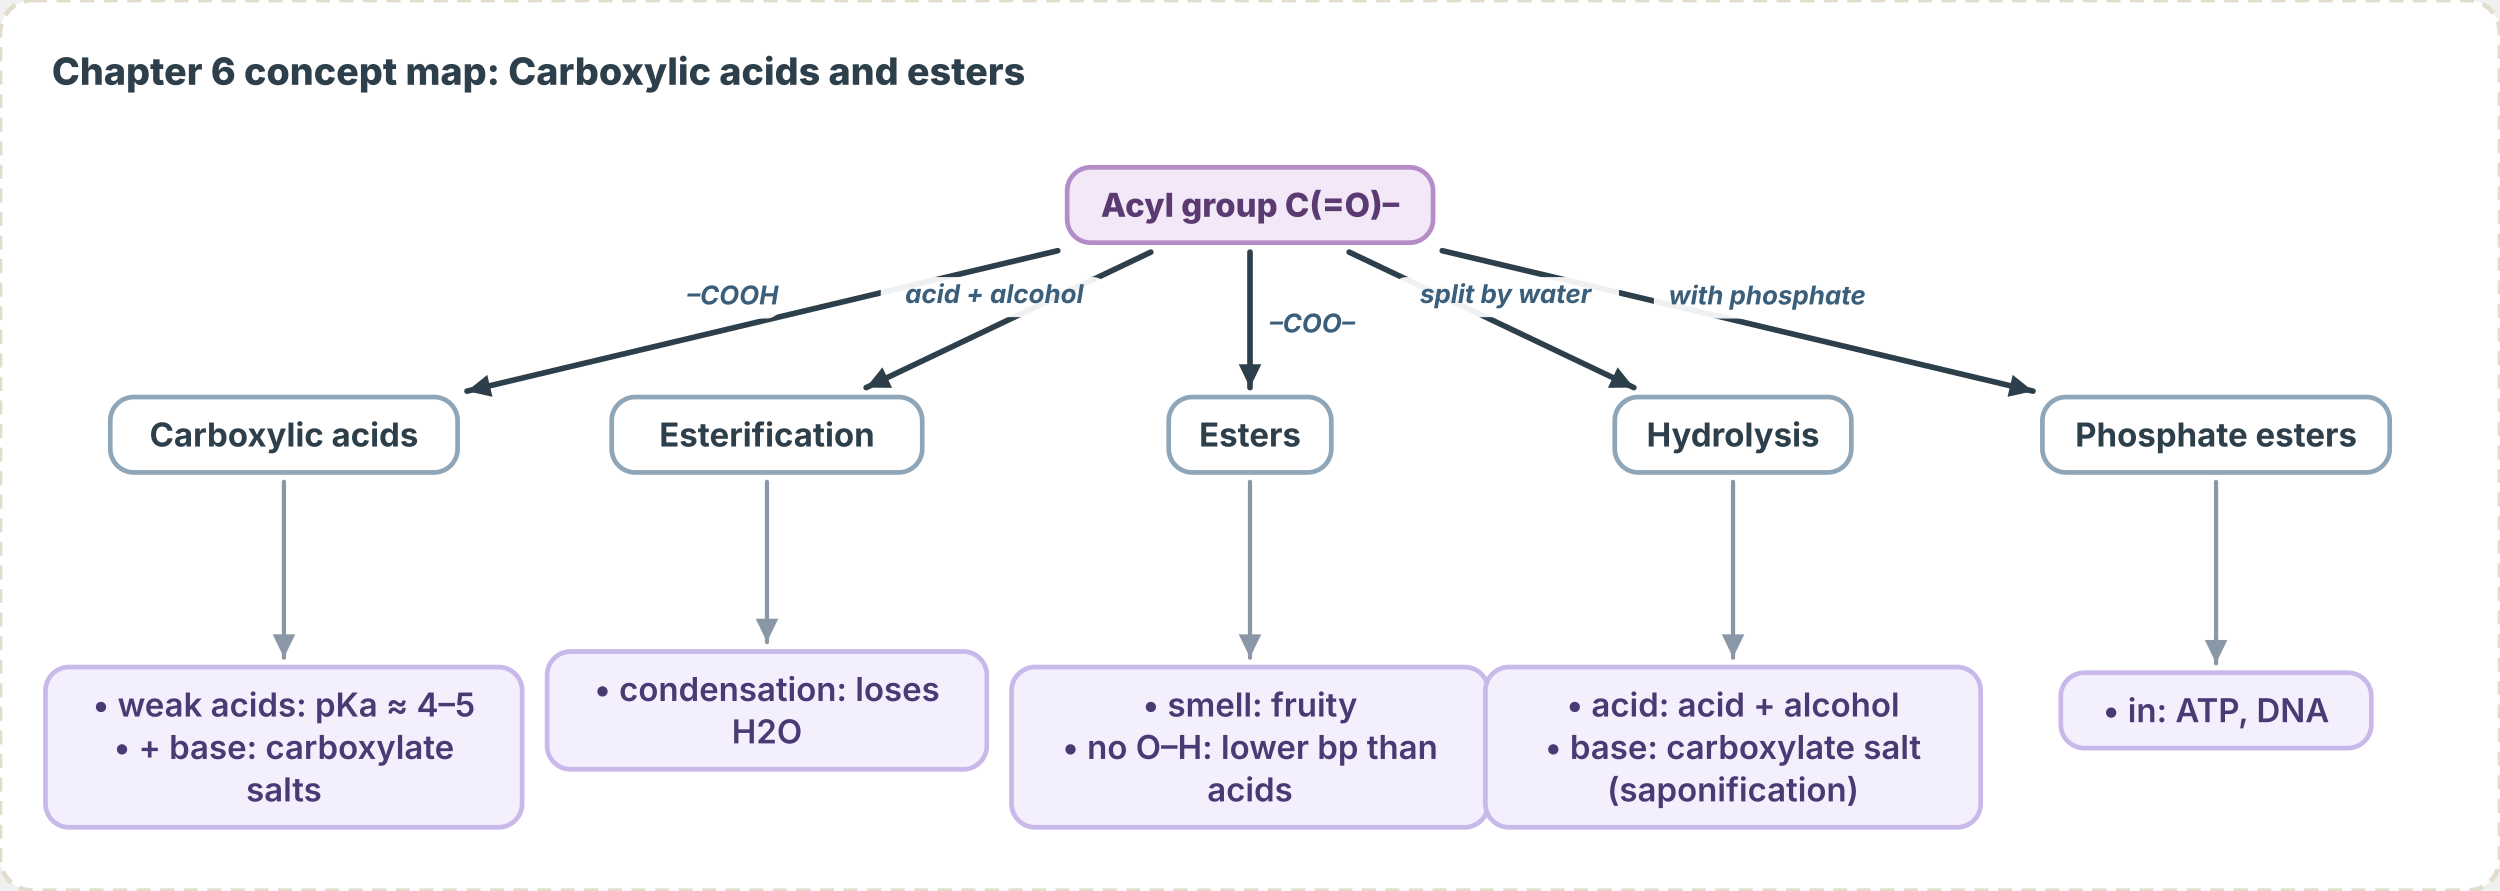
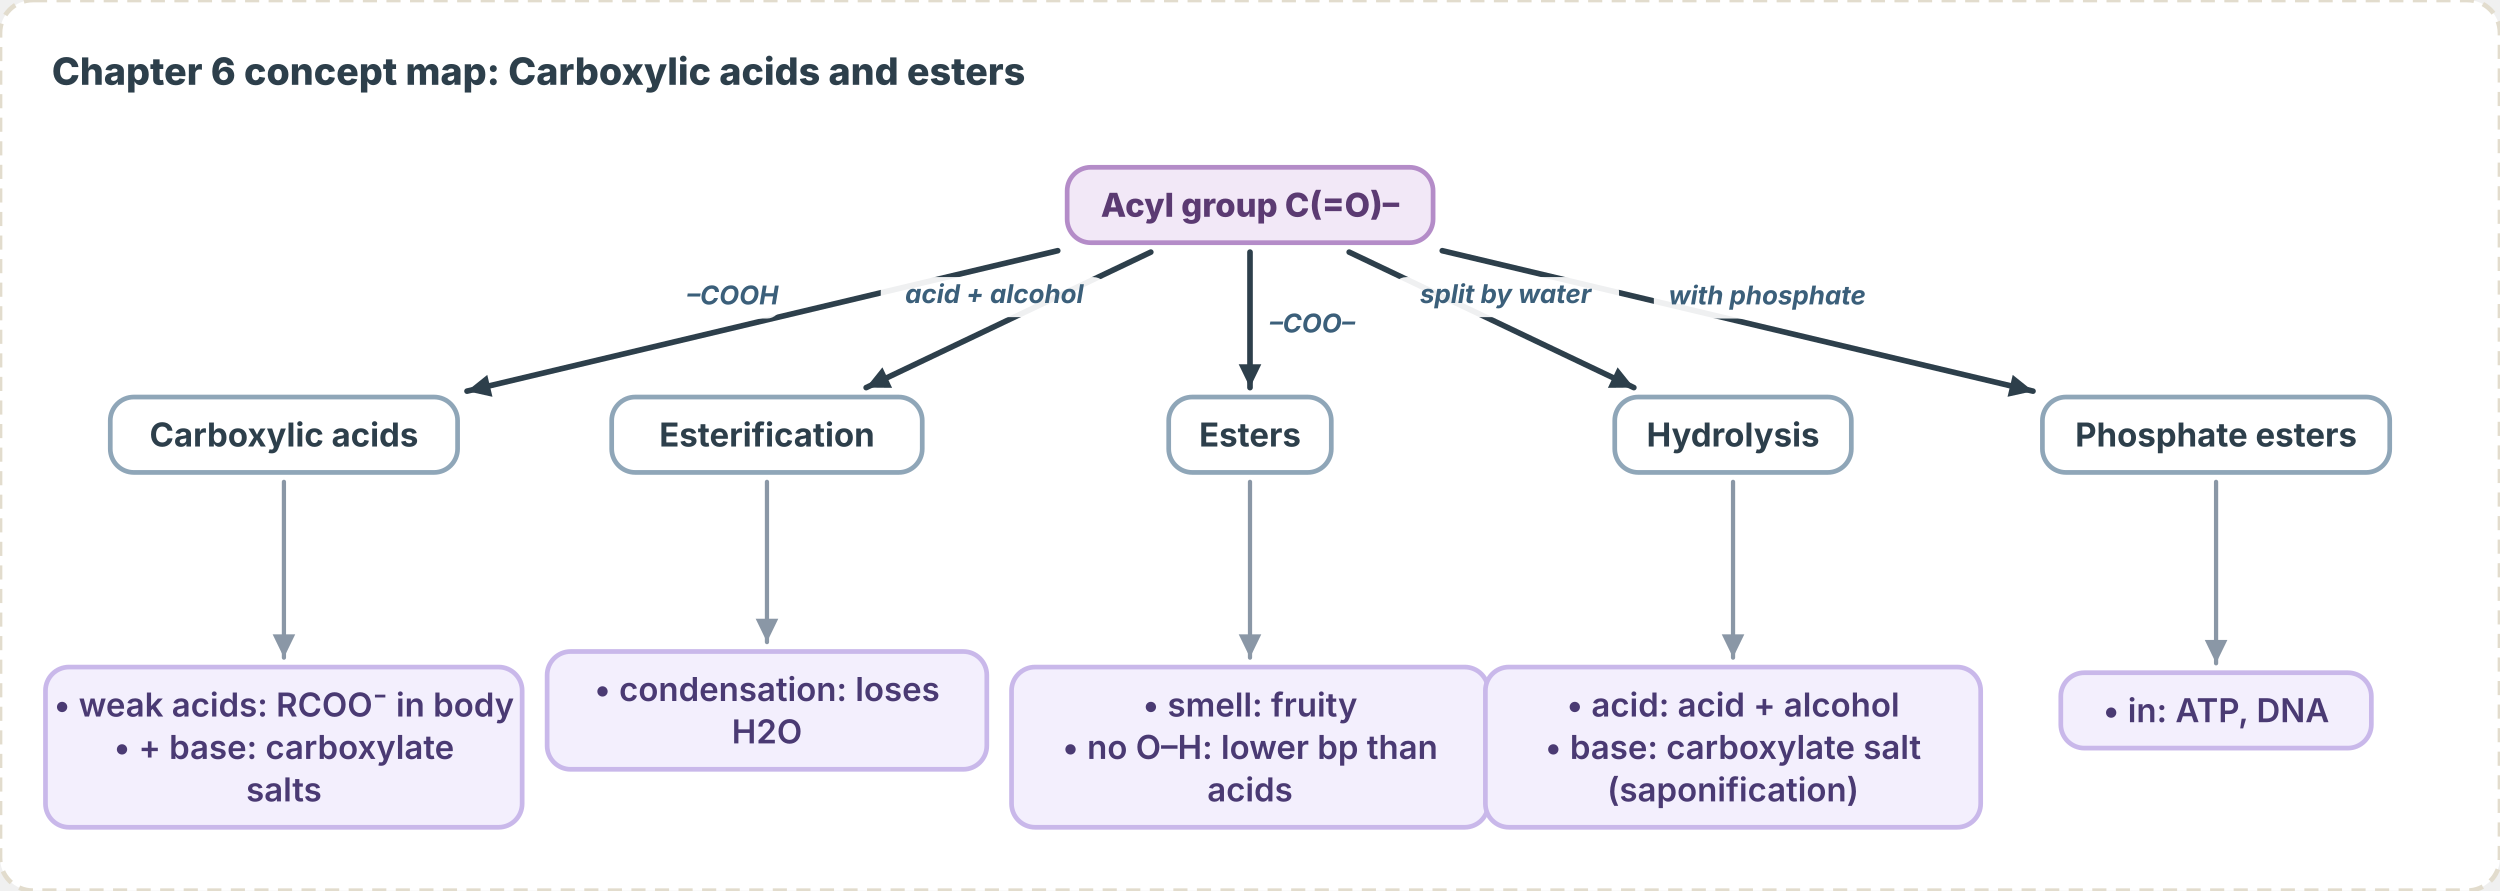
- <svg xmlns="http://www.w3.org/2000/svg" viewBox="0 0 1061 378" width="1061" height="378" style="max-width:100%;height:auto;display:block;margin:0 auto" role="img" aria-label="Concept map for Chapter 6, Carboxylic acids and esters. Acyl group C(=O)– –COOH Carboxylic acids (weak acids: pKa ≈ 4–5; + base: carboxylate salts). Acyl group C(=O)– acid + alcohol Esterification (condensation: loses H2O). Acyl group C(=O)– –COO– Esters (smell: fruity; no O–H: lower bp than acids). Acyl group C(=O)– split by water Hydrolysis (acid: acid + alcohol; base: carboxylate salt (saponification)). Acyl group C(=O)– with phosphate Phosphate esters (in: ATP, DNA).">
+ <svg xmlns="http://www.w3.org/2000/svg" viewBox="0 0 1061 378" width="1061" height="378" style="max-width:100%;height:auto;display:block;margin:0 auto" role="img" aria-label="Concept map for Chapter 6, Carboxylic acids and esters. Acyl group C(=O)– –COOH Carboxylic acids (weak acids: RCOO⁻ in body; + base: carboxylate salts). Acyl group C(=O)– acid + alcohol Esterification (condensation: loses H2O). Acyl group C(=O)– –COO– Esters (smell: fruity; no O–H: lower bp than acids). Acyl group C(=O)– split by water Hydrolysis (acid: acid + alcohol; base: carboxylate salt (saponification)). Acyl group C(=O)– with phosphate Phosphate esters (in: ATP, DNA).">
  <rect width="100%" height="100%" rx="14" fill="#ffffff" stroke="#e2dccd" stroke-width="2" stroke-dasharray="6 4" />
  <text x="22" y="36" font-size="16" font-weight="800" fill="#2d3f4b" font-family="Nunito,Inter,Helvetica,Arial,sans-serif">Chapter 6 concept map: Carboxylic acids and esters</text>
  <path d="M448.9 106.4 L198.2 166.0" fill="none" stroke="#2d3f4b" stroke-width="2.4" stroke-linecap="round" stroke-linejoin="round" />
  <path d="M198.2 166.0 L206.8 159.1 L209.0 168.4 Z" fill="#2d3f4b" />
  <path d="M120.5 204.5 L120.5 279.1" fill="none" stroke="#8a97a6" stroke-width="1.8" stroke-linecap="round" stroke-linejoin="round" />
  <path d="M120.5 279.1 L115.7 269.2 L125.3 269.2 Z" fill="#8a97a6" />
  <path d="M488.4 107.0 L367.6 164.5" fill="none" stroke="#2d3f4b" stroke-width="2.4" stroke-linecap="round" stroke-linejoin="round" />
  <path d="M367.6 164.5 L374.5 155.9 L378.6 164.6 Z" fill="#2d3f4b" />
  <path d="M325.5 204.5 L325.5 272.5" fill="none" stroke="#8a97a6" stroke-width="1.8" stroke-linecap="round" stroke-linejoin="round" />
  <path d="M325.5 272.5 L320.7 262.6 L330.3 262.6 Z" fill="#8a97a6" />
  <path d="M530.5 107.0 L530.5 164.5" fill="none" stroke="#2d3f4b" stroke-width="2.4" stroke-linecap="round" stroke-linejoin="round" />
  <path d="M530.5 164.5 L525.7 154.6 L535.3 154.6 Z" fill="#2d3f4b" />
  <path d="M530.5 204.5 L530.5 279.1" fill="none" stroke="#8a97a6" stroke-width="1.8" stroke-linecap="round" stroke-linejoin="round" />
  <path d="M530.5 279.1 L525.7 269.2 L535.3 269.2 Z" fill="#8a97a6" />
  <path d="M572.6 107.0 L693.4 164.5" fill="none" stroke="#2d3f4b" stroke-width="2.4" stroke-linecap="round" stroke-linejoin="round" />
  <path d="M693.4 164.5 L682.4 164.6 L686.5 155.9 Z" fill="#2d3f4b" />
  <path d="M735.5 204.5 L735.5 279.1" fill="none" stroke="#8a97a6" stroke-width="1.8" stroke-linecap="round" stroke-linejoin="round" />
  <path d="M735.5 279.1 L730.7 269.2 L740.3 269.2 Z" fill="#8a97a6" />
  <path d="M612.1 106.4 L862.8 166.0" fill="none" stroke="#2d3f4b" stroke-width="2.4" stroke-linecap="round" stroke-linejoin="round" />
  <path d="M862.8 166.0 L852.0 168.4 L854.2 159.1 Z" fill="#2d3f4b" />
  <path d="M940.5 204.5 L940.5 281.5" fill="none" stroke="#8a97a6" stroke-width="1.8" stroke-linecap="round" stroke-linejoin="round" />
  <path d="M940.5 281.5 L935.7 271.6 L945.3 271.6 Z" fill="#8a97a6" />
  <rect x="452.9" y="71.0" width="155.3" height="32.0" rx="10" fill="#f2e8f7" stroke="#b48cc8" stroke-width="2" />
  <text x="530.5" y="92.0" text-anchor="middle" font-size="14" font-weight="800" fill="#5b3a72" font-family="Nunito,Inter,Helvetica,Arial,sans-serif">Acyl group C(=O)–</text>
  <rect x="46.8" y="168.5" width="147.4" height="32.0" rx="10" fill="#ffffff" stroke="#8fa6b8" stroke-width="2" />
  <text x="120.5" y="189.5" text-anchor="middle" font-size="14" font-weight="700" fill="#2d3f4b" font-family="Nunito,Inter,Helvetica,Arial,sans-serif">Carboxylic acids</text>
  <rect x="19.3" y="283.1" width="202.3" height="68.0" rx="10" fill="#f3effd" stroke="#c9b8ea" stroke-width="2" />
-   <text x="120.5" y="304.1" text-anchor="middle" font-size="14" font-weight="600" fill="#4a3a73" font-family="Nunito,Inter,Helvetica,Arial,sans-serif">• weak acids: pKa ≈ 4–5</text>
+   <text x="120.5" y="304.1" text-anchor="middle" font-size="14" font-weight="600" fill="#4a3a73" font-family="Nunito,Inter,Helvetica,Arial,sans-serif">• weak acids: RCOO⁻ in body</text>
  <text x="120.5" y="322.1" text-anchor="middle" font-size="14" font-weight="600" fill="#4a3a73" font-family="Nunito,Inter,Helvetica,Arial,sans-serif">• + base: carboxylate</text>
  <text x="120.5" y="340.1" text-anchor="middle" font-size="14" font-weight="600" fill="#4a3a73" font-family="Nunito,Inter,Helvetica,Arial,sans-serif">   salts</text>
  <rect x="259.6" y="168.5" width="131.8" height="32.0" rx="10" fill="#ffffff" stroke="#8fa6b8" stroke-width="2" />
  <text x="325.5" y="189.5" text-anchor="middle" font-size="14" font-weight="700" fill="#2d3f4b" font-family="Nunito,Inter,Helvetica,Arial,sans-serif">Esterification</text>
  <rect x="232.2" y="276.5" width="186.6" height="50.0" rx="10" fill="#f3effd" stroke="#c9b8ea" stroke-width="2" />
  <text x="325.5" y="297.5" text-anchor="middle" font-size="14" font-weight="600" fill="#4a3a73" font-family="Nunito,Inter,Helvetica,Arial,sans-serif">• condensation: loses</text>
  <text x="325.5" y="315.5" text-anchor="middle" font-size="14" font-weight="600" fill="#4a3a73" font-family="Nunito,Inter,Helvetica,Arial,sans-serif">   H2O</text>
  <rect x="496.0" y="168.5" width="69.0" height="32.0" rx="10" fill="#ffffff" stroke="#8fa6b8" stroke-width="2" />
  <text x="530.5" y="189.5" text-anchor="middle" font-size="14" font-weight="700" fill="#2d3f4b" font-family="Nunito,Inter,Helvetica,Arial,sans-serif">Esters</text>
  <rect x="429.3" y="283.1" width="202.3" height="68.0" rx="10" fill="#f3effd" stroke="#c9b8ea" stroke-width="2" />
  <text x="530.5" y="304.1" text-anchor="middle" font-size="14" font-weight="600" fill="#4a3a73" font-family="Nunito,Inter,Helvetica,Arial,sans-serif">• smell: fruity</text>
  <text x="530.5" y="322.1" text-anchor="middle" font-size="14" font-weight="600" fill="#4a3a73" font-family="Nunito,Inter,Helvetica,Arial,sans-serif">• no O–H: lower bp than</text>
  <text x="530.5" y="340.1" text-anchor="middle" font-size="14" font-weight="600" fill="#4a3a73" font-family="Nunito,Inter,Helvetica,Arial,sans-serif">   acids</text>
  <rect x="685.3" y="168.5" width="100.4" height="32.0" rx="10" fill="#ffffff" stroke="#8fa6b8" stroke-width="2" />
  <text x="735.5" y="189.5" text-anchor="middle" font-size="14" font-weight="700" fill="#2d3f4b" font-family="Nunito,Inter,Helvetica,Arial,sans-serif">Hydrolysis</text>
  <rect x="630.4" y="283.1" width="210.2" height="68.0" rx="10" fill="#f3effd" stroke="#c9b8ea" stroke-width="2" />
  <text x="735.5" y="304.1" text-anchor="middle" font-size="14" font-weight="600" fill="#4a3a73" font-family="Nunito,Inter,Helvetica,Arial,sans-serif">• acid: acid + alcohol</text>
  <text x="735.5" y="322.1" text-anchor="middle" font-size="14" font-weight="600" fill="#4a3a73" font-family="Nunito,Inter,Helvetica,Arial,sans-serif">• base: carboxylate salt</text>
  <text x="735.5" y="340.1" text-anchor="middle" font-size="14" font-weight="600" fill="#4a3a73" font-family="Nunito,Inter,Helvetica,Arial,sans-serif">   (saponification)</text>
  <rect x="866.8" y="168.5" width="147.4" height="32.0" rx="10" fill="#ffffff" stroke="#8fa6b8" stroke-width="2" />
  <text x="940.5" y="189.5" text-anchor="middle" font-size="14" font-weight="700" fill="#2d3f4b" font-family="Nunito,Inter,Helvetica,Arial,sans-serif">Phosphate esters</text>
  <rect x="874.6" y="285.5" width="131.8" height="32.0" rx="10" fill="#f3effd" stroke="#c9b8ea" stroke-width="2" />
  <text x="940.5" y="306.5" text-anchor="middle" font-size="14" font-weight="600" fill="#4a3a73" font-family="Nunito,Inter,Helvetica,Arial,sans-serif">• in: ATP, DNA</text>
  <rect x="290.6" y="118.2" width="40.8" height="17.0" rx="6" fill="#ffffff" fill-opacity="0.92" />
  <text x="311.0" y="129.2" text-anchor="middle" font-size="11" font-weight="700" font-style="italic" fill="#3b5f7a" font-family="Nunito,Inter,Helvetica,Arial,sans-serif">–COOH</text>
  <rect x="373.8" y="117.6" width="96.2" height="17.0" rx="6" fill="#ffffff" fill-opacity="0.92" />
  <text x="422.0" y="128.6" text-anchor="middle" font-size="11" font-weight="700" font-style="italic" fill="#3b5f7a" font-family="Nunito,Inter,Helvetica,Arial,sans-serif">acid + alcohol</text>
  <rect x="536.5" y="130.1" width="40.8" height="17.0" rx="6" fill="#ffffff" fill-opacity="0.92" />
  <text x="556.9" y="141.1" text-anchor="middle" font-size="11" font-weight="700" font-style="italic" fill="#3b5f7a" font-family="Nunito,Inter,Helvetica,Arial,sans-serif">–COO–</text>
  <rect x="590.9" y="117.6" width="96.2" height="17.0" rx="6" fill="#ffffff" fill-opacity="0.92" />
  <text x="639.0" y="128.6" text-anchor="middle" font-size="11" font-weight="700" font-style="italic" fill="#3b5f7a" font-family="Nunito,Inter,Helvetica,Arial,sans-serif">split by water</text>
  <rect x="701.9" y="118.2" width="96.2" height="17.0" rx="6" fill="#ffffff" fill-opacity="0.92" />
  <text x="750.0" y="129.2" text-anchor="middle" font-size="11" font-weight="700" font-style="italic" fill="#3b5f7a" font-family="Nunito,Inter,Helvetica,Arial,sans-serif">with phosphate</text>
</svg>
